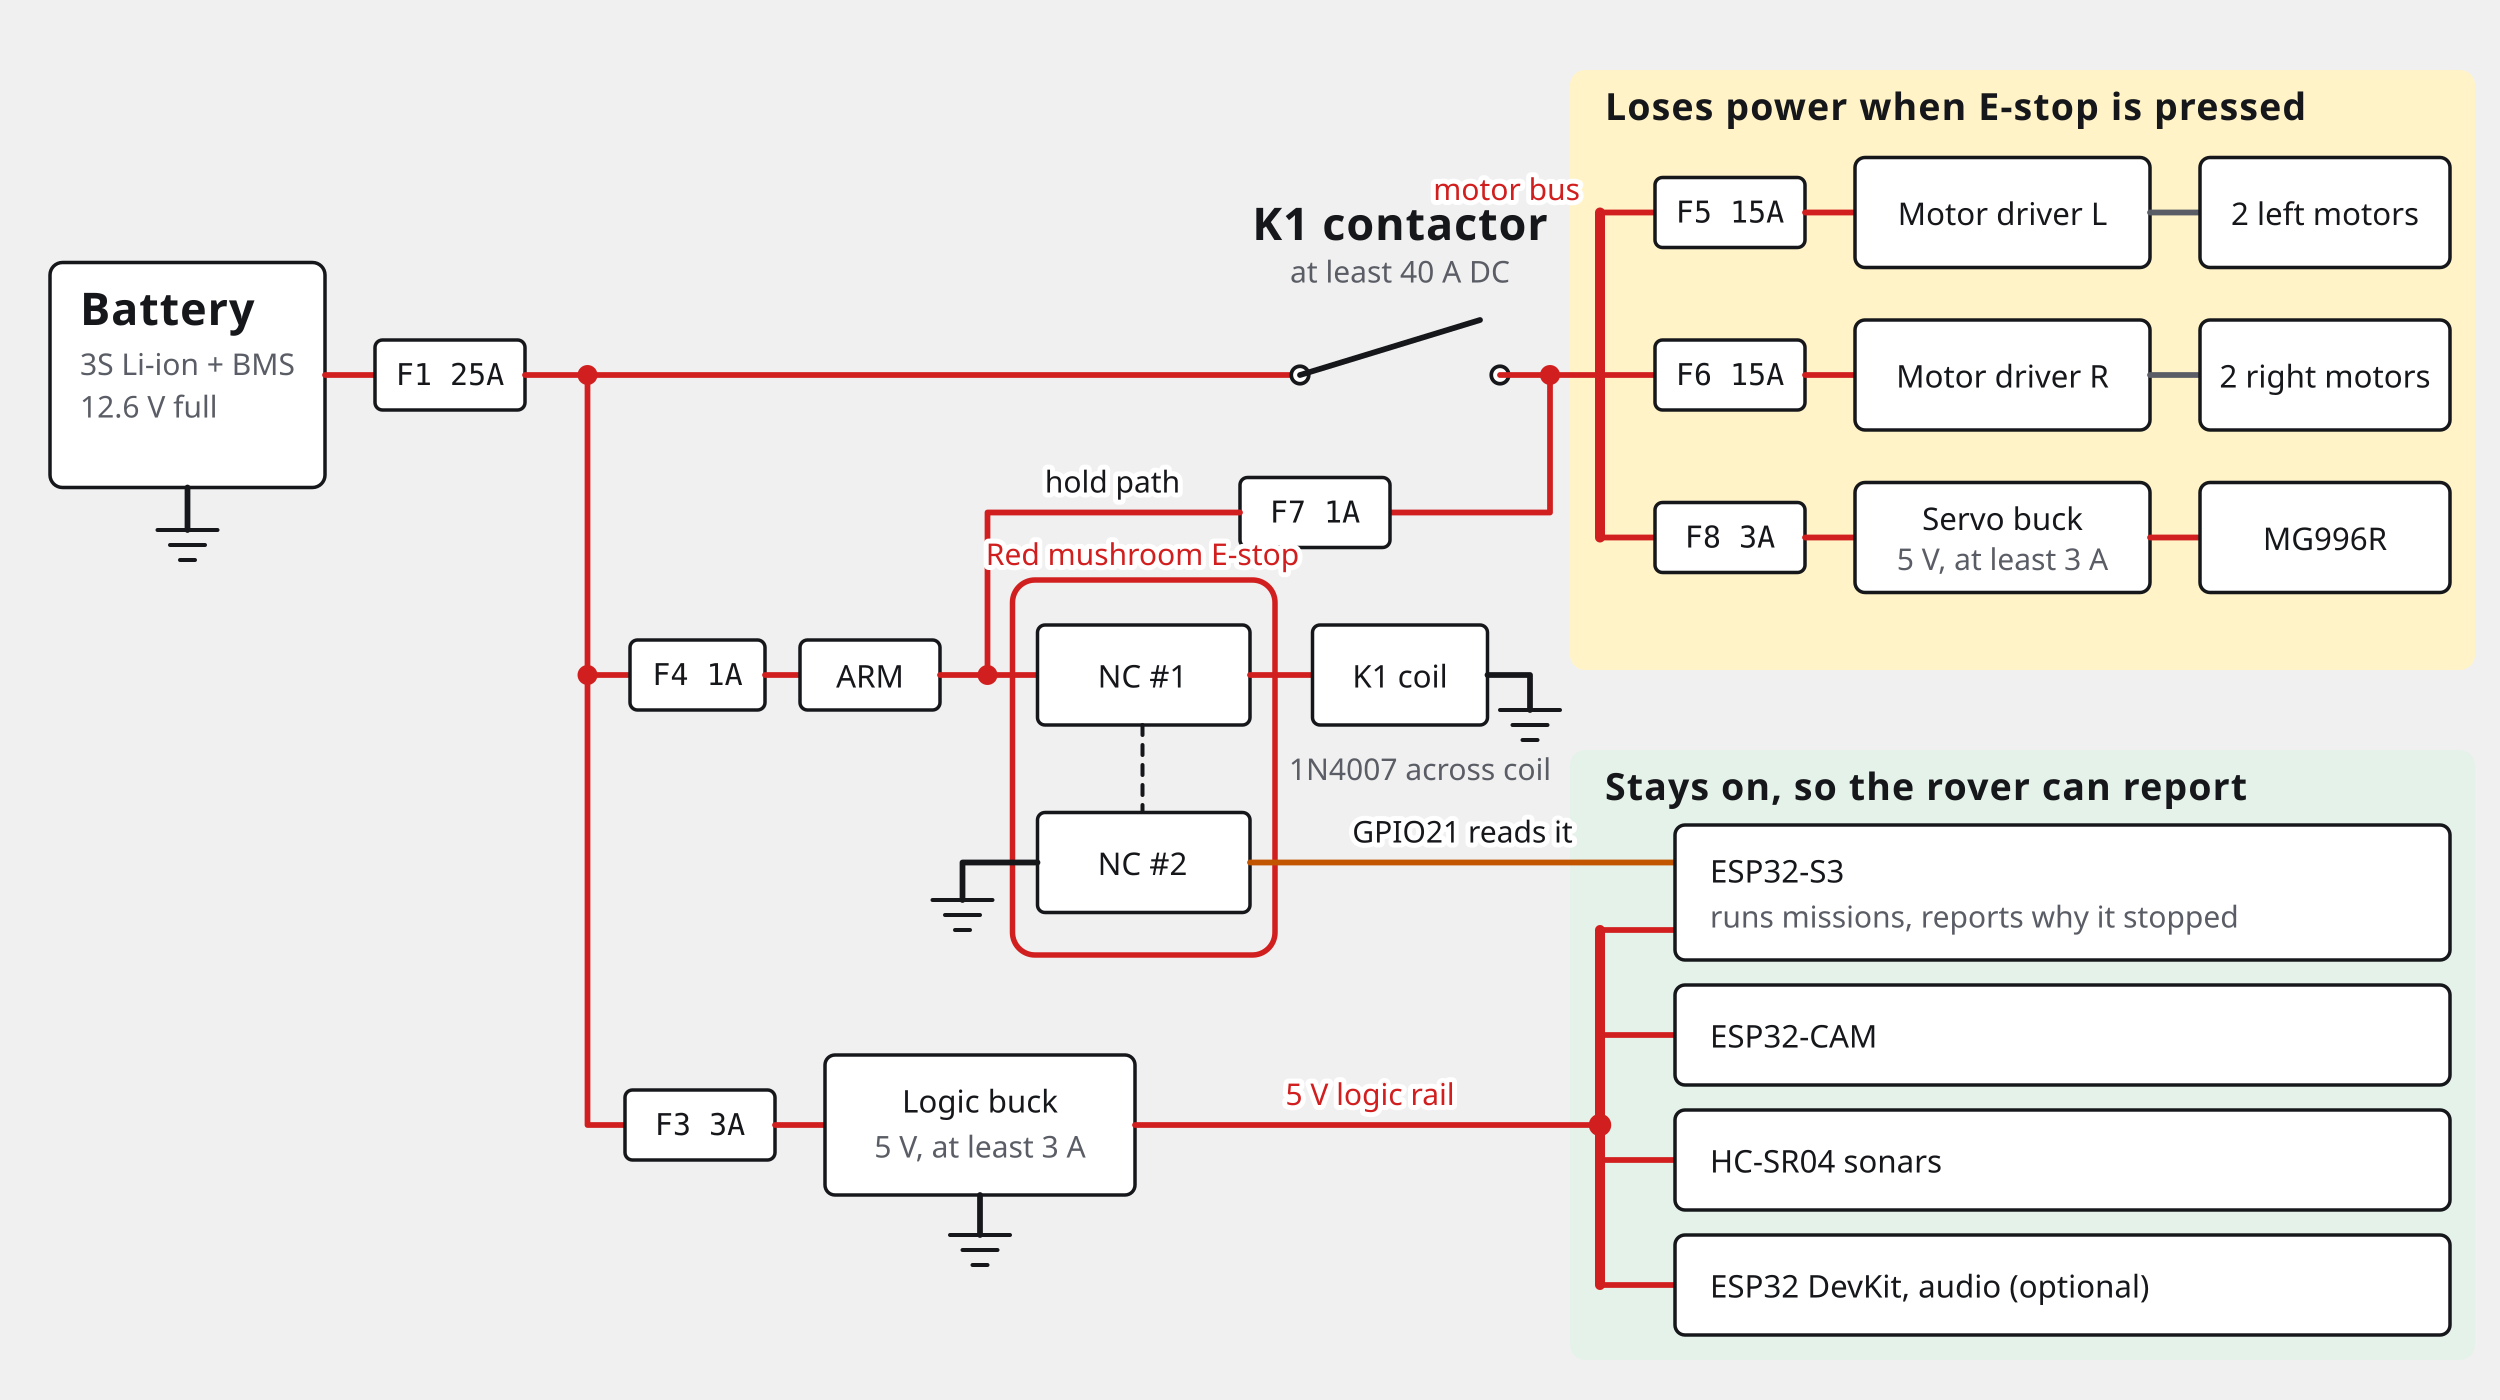
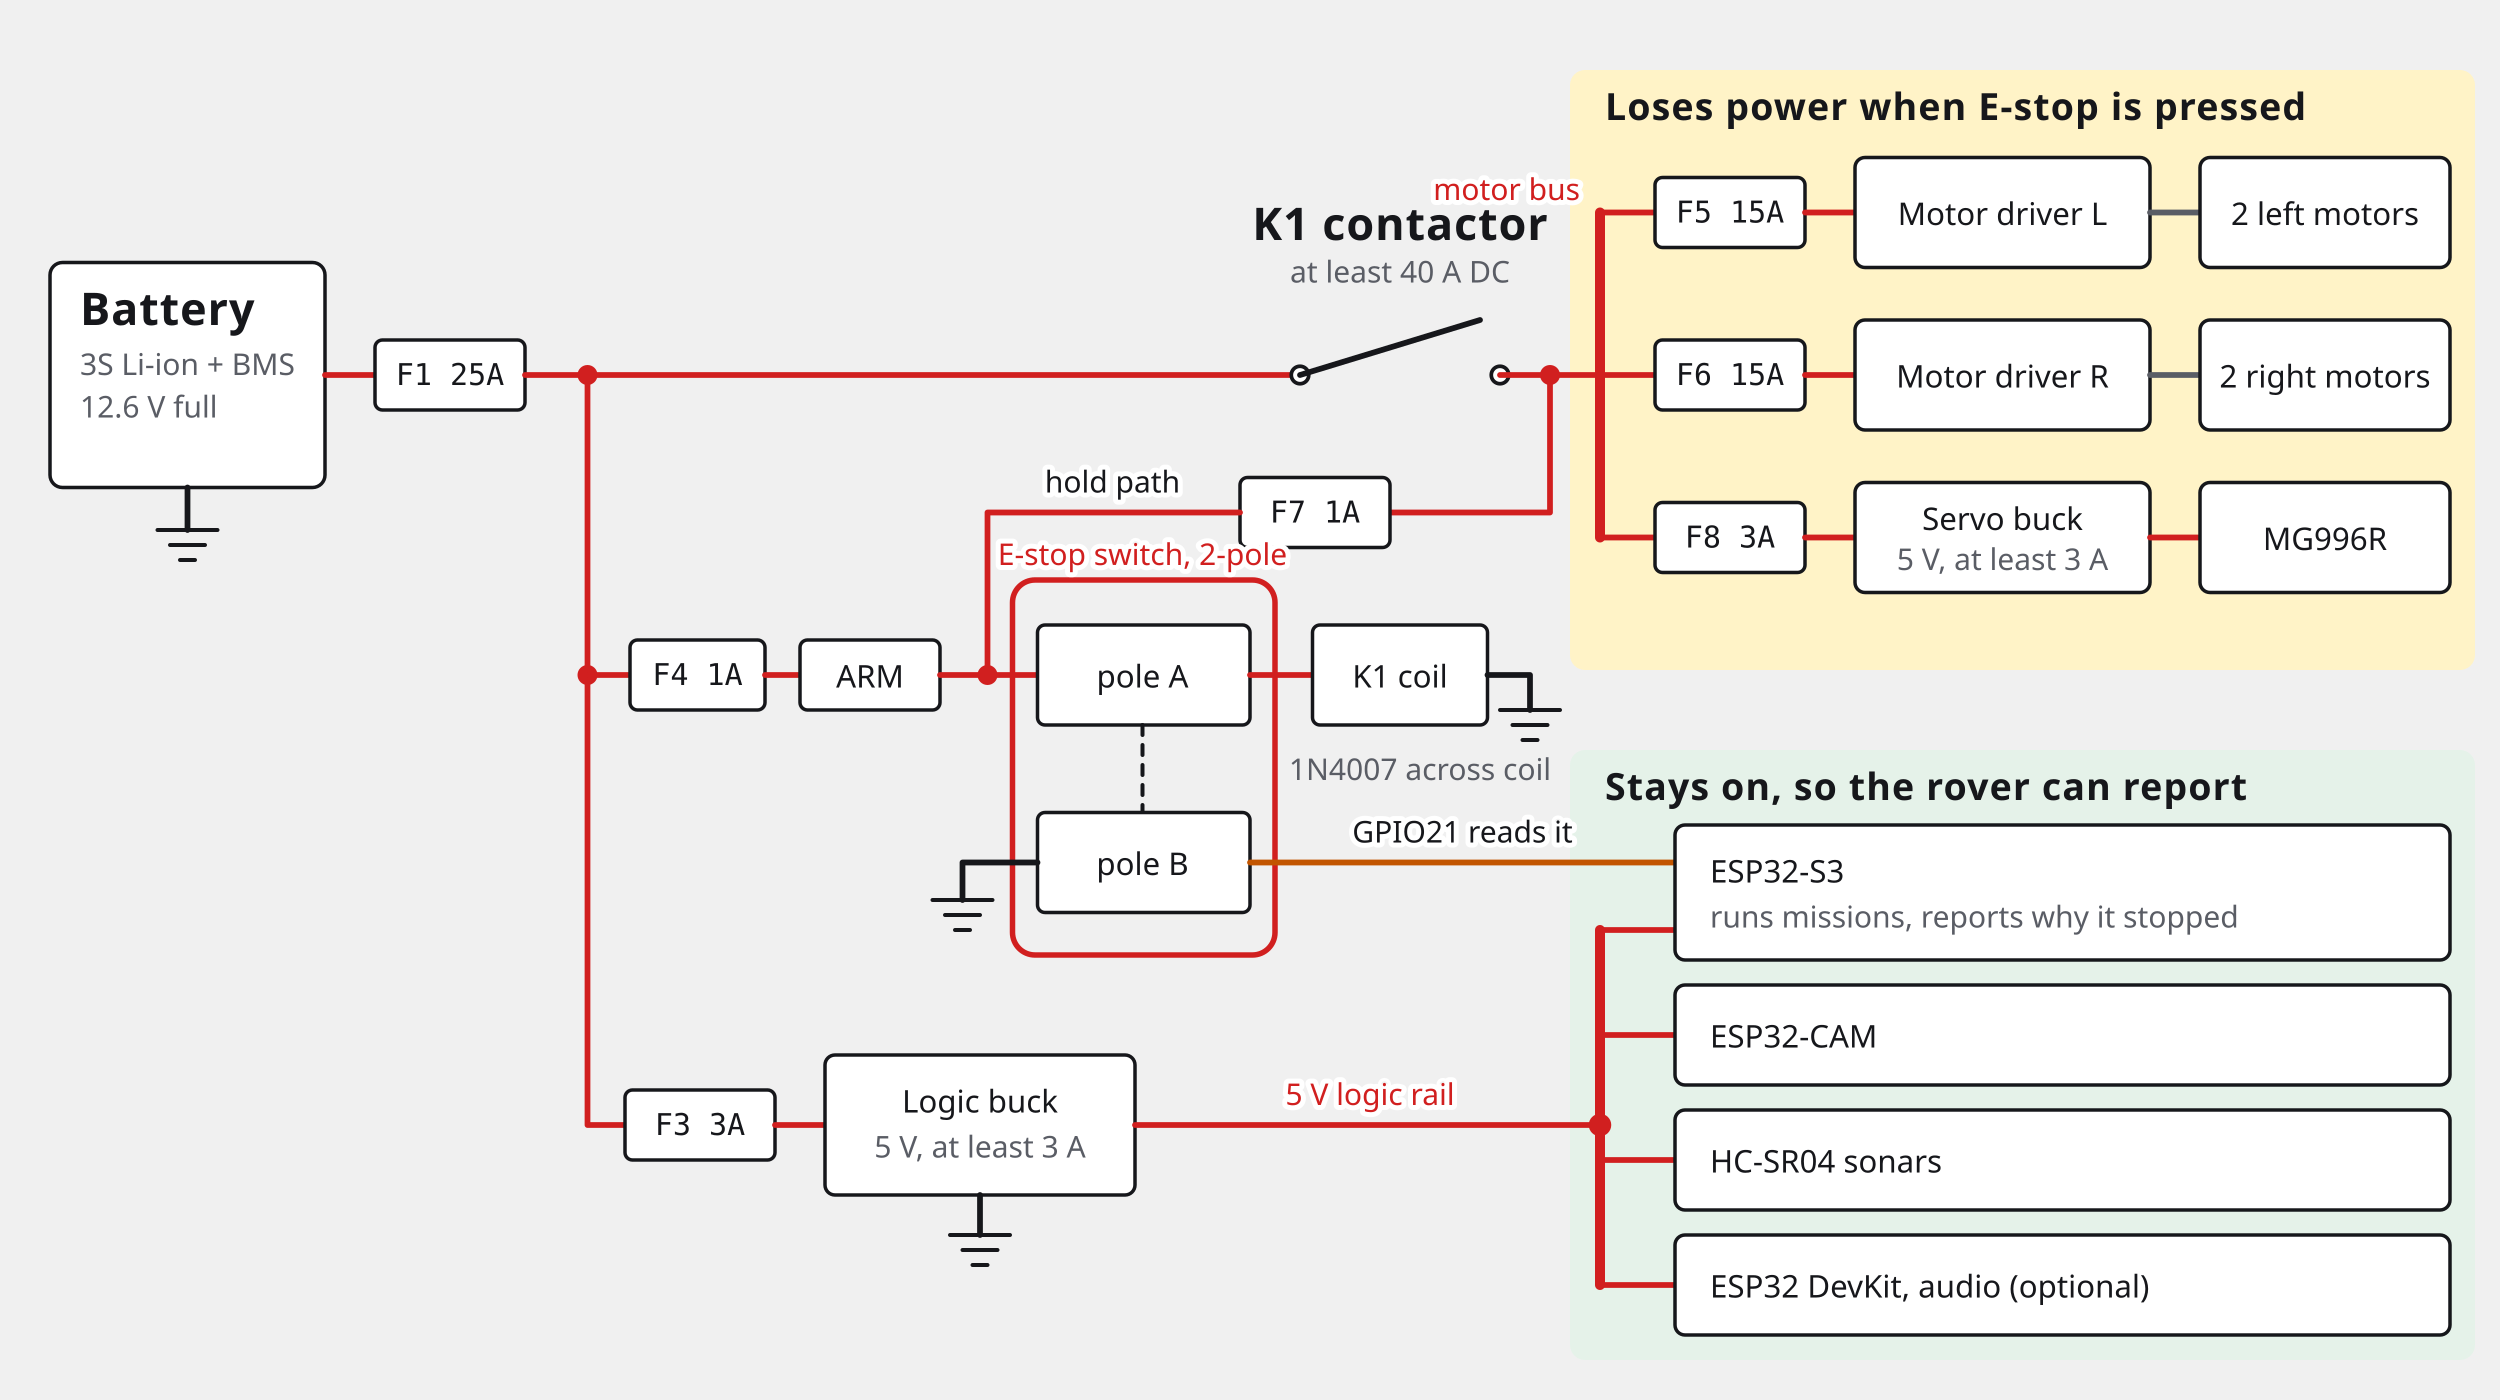
<svg xmlns="http://www.w3.org/2000/svg" viewBox="0 0 1000 560" role="img" aria-label="Power diagram. Battery through a 25 amp fuse splits two ways. Through contactor K1 it feeds the motor bus, which feeds both motor drivers and the servo buck; this side loses power when the E-stop is pressed. Through a 3 amp fuse it feeds the logic buck, which powers the S3, camera, sonars and DevKit; this side stays on. E-stop contact 1 breaks the contactor coil. E-stop contact 2 tells S3 GPIO21.">
  <style>svg{color:#16171B;background:#fff}text { fill: currentColor; font: 400 12.5px "Barlow", "Segoe UI", system-ui, sans-serif; }
text.t-h { font: 600 18px "Barlow Condensed", "Arial Narrow", sans-serif; letter-spacing: .02em; }
text.t-s { fill: #5A5D65; font-size: 12px; }
text.t-p { font: 500 12px "JetBrains Mono", ui-monospace, Menlo, Consolas, monospace; }
text.t-w { font-size: 12px; paint-order: stroke; stroke: #FFFFFF; stroke-width: 4px; stroke-linejoin: round; }
text.t-z { font: 600 15px "Barlow Condensed", "Arial Narrow", sans-serif; letter-spacing: .03em; }
text.c-5 { fill: #D11F1F; }
text.c-a { fill: #8F6B00; font-weight: 600; }
.box { fill: #FFFFFF; stroke: currentColor; stroke-width: 1.4; }
.box-new { fill: #FFF8DC; stroke: #8F6B00; stroke-width: 2.6; }
.box-stop { fill: none; stroke: #D11F1F; stroke-width: 2.2; }
.zone-cut { fill: #FFF3C7; }
.zone-on { fill: #E5F2E9; }
.wire { fill: none; stroke: currentColor; stroke-width: 2.3; stroke-linejoin: round; stroke-linecap: round; }
.bus { stroke-width: 4; }
.w-5 { stroke: #D11F1F; } .w-b { stroke: #0B66C3; } .w-t { stroke: #087F5F; }
.w-o { stroke: #C25500; } .w-p { stroke: #7338BD; } .w-m { stroke: #B01F7C; }
.w-a { stroke: #8F6B00; stroke-dasharray: 5 4; }
.w-mot { stroke: #5A5D65; }
.thin { stroke-width: 1.6; }
.dash { stroke-dasharray: 4 4; }
.dot { fill: currentColor; } .dot-5 { fill: #D11F1F; } .dot-m { fill: #B01F7C; }
.pin { fill: #FFFFFF; stroke: currentColor; stroke-width: 1.5; }
.res { fill: #FFFFFF; stroke: #B01F7C; stroke-width: 2; }
.ah { fill: currentColor; } .ah-5 { fill: #D11F1F; }

</style>
  <rect class="zone-cut" x="628" y="28" width="362" height="240" rx="6" />
  <rect class="zone-on" x="628" y="300" width="362" height="244" rx="6" />
  <text class="t-z" x="642" y="48">Loses power when E-stop is pressed</text>
  <text class="t-z" x="642" y="320">Stays on, so the rover can report</text>
  <rect class="box" x="20" y="105" width="110" height="90" rx="5" />
  <text class="t-h" x="32" y="130">Battery</text>
  <text class="t-s" x="32" y="150">3S Li-ion + BMS</text>
  <text class="t-s" x="32" y="167">12.6 V full</text>
  <path class="wire w-5" d="M130 150H150" />
  <rect class="box" x="150" y="136" width="60" height="28" rx="3" />
  <text class="t-p" x="180" y="154" text-anchor="middle">F1 25A</text>
  <path class="wire" d="M75 195V212" />
  <path class="wire thin" d="M63 212H87M68 218H82M72 224H78" />
  <path class="wire w-5" d="M210 150H520" />
  <circle class="dot-5" cx="235" cy="150" r="4" />
  <circle class="pin" cx="520" cy="150" r="3.5" />
  <circle class="pin" cx="600" cy="150" r="3.5" />
  <path class="wire" d="M520 150L592 128" />
  <text class="t-h" x="560" y="96" text-anchor="middle">K1 contactor</text>
  <text class="t-s" x="560" y="113" text-anchor="middle">at least 40 A DC</text>
  <path class="wire w-5" d="M600 150H640" />
  <path class="wire w-5 bus" d="M640 85V215" />
  <text class="t-w c-5" x="632" y="80" text-anchor="end">motor bus</text>
  <path class="wire w-5" d="M640 85H662" />
  <rect class="box" x="662" y="71" width="60" height="28" rx="3" />
  <text class="t-p" x="692" y="89" text-anchor="middle">F5 15A</text>
  <path class="wire w-5" d="M722 85H742" />
  <rect class="box" x="742" y="63" width="118" height="44" rx="4" />
  <text x="801" y="90" text-anchor="middle">Motor driver L</text>
  <path class="wire w-mot" d="M860 85H880" />
  <rect class="box" x="880" y="63" width="100" height="44" rx="4" />
  <text x="930" y="90" text-anchor="middle">2 left motors</text>
  <path class="wire w-5" d="M640 150H662" />
  <rect class="box" x="662" y="136" width="60" height="28" rx="3" />
  <text class="t-p" x="692" y="154" text-anchor="middle">F6 15A</text>
  <path class="wire w-5" d="M722 150H742" />
  <rect class="box" x="742" y="128" width="118" height="44" rx="4" />
  <text x="801" y="155" text-anchor="middle">Motor driver R</text>
  <path class="wire w-mot" d="M860 150H880" />
  <rect class="box" x="880" y="128" width="100" height="44" rx="4" />
  <text x="930" y="155" text-anchor="middle">2 right motors</text>
  <path class="wire w-5" d="M640 215H662" />
  <rect class="box" x="662" y="201" width="60" height="28" rx="3" />
  <text class="t-p" x="692" y="219" text-anchor="middle">F8 3A</text>
  <path class="wire w-5" d="M722 215H742" />
  <rect class="box" x="742" y="193" width="118" height="44" rx="4" />
  <text x="801" y="212" text-anchor="middle">Servo buck</text>
  <text class="t-s" x="801" y="228" text-anchor="middle">5 V, at least 3 A</text>
  <path class="wire w-5" d="M860 215H880" />
  <rect class="box" x="880" y="193" width="100" height="44" rx="4" />
  <text x="930" y="220" text-anchor="middle">MG996R</text>
  <path class="wire w-5" d="M620 150V205H556" />
  <circle class="dot-5" cx="620" cy="150" r="4" />
  <rect class="box" x="496" y="191" width="60" height="28" rx="3" />
  <text class="t-p" x="526" y="209" text-anchor="middle">F7 1A</text>
  <path class="wire w-5" d="M496 205H395V270" />
  <text class="t-w" x="445" y="197" text-anchor="middle">hold path</text>
  <path class="wire w-5" d="M235 150V450H250" />
  <circle class="dot-5" cx="235" cy="270" r="4" />
  <path class="wire w-5" d="M235 270H252" />
  <rect class="box" x="252" y="256" width="54" height="28" rx="3" />
  <text class="t-p" x="279" y="274" text-anchor="middle">F4 1A</text>
  <path class="wire w-5" d="M306 270H320" />
  <rect class="box" x="320" y="256" width="56" height="28" rx="3" />
  <text x="348" y="275" text-anchor="middle">ARM</text>
  <path class="wire w-5" d="M376 270H415" />
  <circle class="dot-5" cx="395" cy="270" r="4" />
  <rect class="box-stop" x="405" y="232" width="105" height="150" rx="9" />
-   <text class="t-w c-5" x="457" y="226" text-anchor="middle">Red mushroom E-stop</text>
+   <text class="t-w c-5" x="457" y="226" text-anchor="middle">E-stop switch, 2-pole</text>
  <rect class="box" x="415" y="250" width="85" height="40" rx="3" />
-   <text x="457" y="275" text-anchor="middle">NC #1</text>
+   <text x="457" y="275" text-anchor="middle">pole A</text>
  <path class="wire thin dash" d="M457 290V325" />
  <rect class="box" x="415" y="325" width="85" height="40" rx="3" />
-   <text x="457" y="350" text-anchor="middle">NC #2</text>
+   <text x="457" y="350" text-anchor="middle">pole B</text>
  <path class="wire w-5" d="M500 270H525" />
  <rect class="box" x="525" y="250" width="70" height="40" rx="3" />
  <text x="560" y="275" text-anchor="middle">K1 coil</text>
  <text class="t-s" x="568" y="312" text-anchor="middle">1N4007 across coil</text>
  <path class="wire" d="M595 270H612V284" />
  <path class="wire thin" d="M600 284H624M605 290H619M609 296H615" />
  <path class="wire" d="M415 345H385V360" />
  <path class="wire thin" d="M373 360H397M378 366H392M382 372H388" />
  <path class="wire w-o" d="M500 345H670" />
  <text class="t-w" x="585" y="337" text-anchor="middle">GPIO21 reads it</text>
  <rect class="box" x="250" y="436" width="60" height="28" rx="3" />
  <text class="t-p" x="280" y="454" text-anchor="middle">F3 3A</text>
  <path class="wire w-5" d="M310 450H330" />
  <rect class="box" x="330" y="422" width="124" height="56" rx="4" />
  <text x="392" y="445" text-anchor="middle">Logic buck</text>
  <text class="t-s" x="392" y="463" text-anchor="middle">5 V, at least 3 A</text>
  <path class="wire" d="M392 478V494" />
  <path class="wire thin" d="M380 494H404M385 500H399M389 506H395" />
  <path class="wire w-5" d="M454 450H640" />
  <path class="wire w-5 bus" d="M640 372V514" />
  <text class="t-w c-5" x="548" y="442" text-anchor="middle">5 V logic rail</text>
  <circle class="dot-5" cx="640" cy="450" r="4.5" />
  <path class="wire w-5" d="M640 372H670" />
  <rect class="box" x="670" y="330" width="310" height="54" rx="4" />
  <text x="684" y="353" font-weight="600">ESP32-S3</text>
  <text class="t-s" x="684" y="371">runs missions, reports why it stopped</text>
  <path class="wire w-5" d="M640 414H670" />
  <rect class="box" x="670" y="394" width="310" height="40" rx="4" />
  <text x="684" y="419" font-weight="600">ESP32-CAM</text>
  <path class="wire w-5" d="M640 464H670" />
  <rect class="box" x="670" y="444" width="310" height="40" rx="4" />
  <text x="684" y="469" font-weight="600">HC-SR04 sonars</text>
  <path class="wire w-5" d="M640 514H670" />
  <rect class="box" x="670" y="494" width="310" height="40" rx="4" />
  <text x="684" y="519" font-weight="600">ESP32 DevKit, audio (optional)</text>
</svg>
